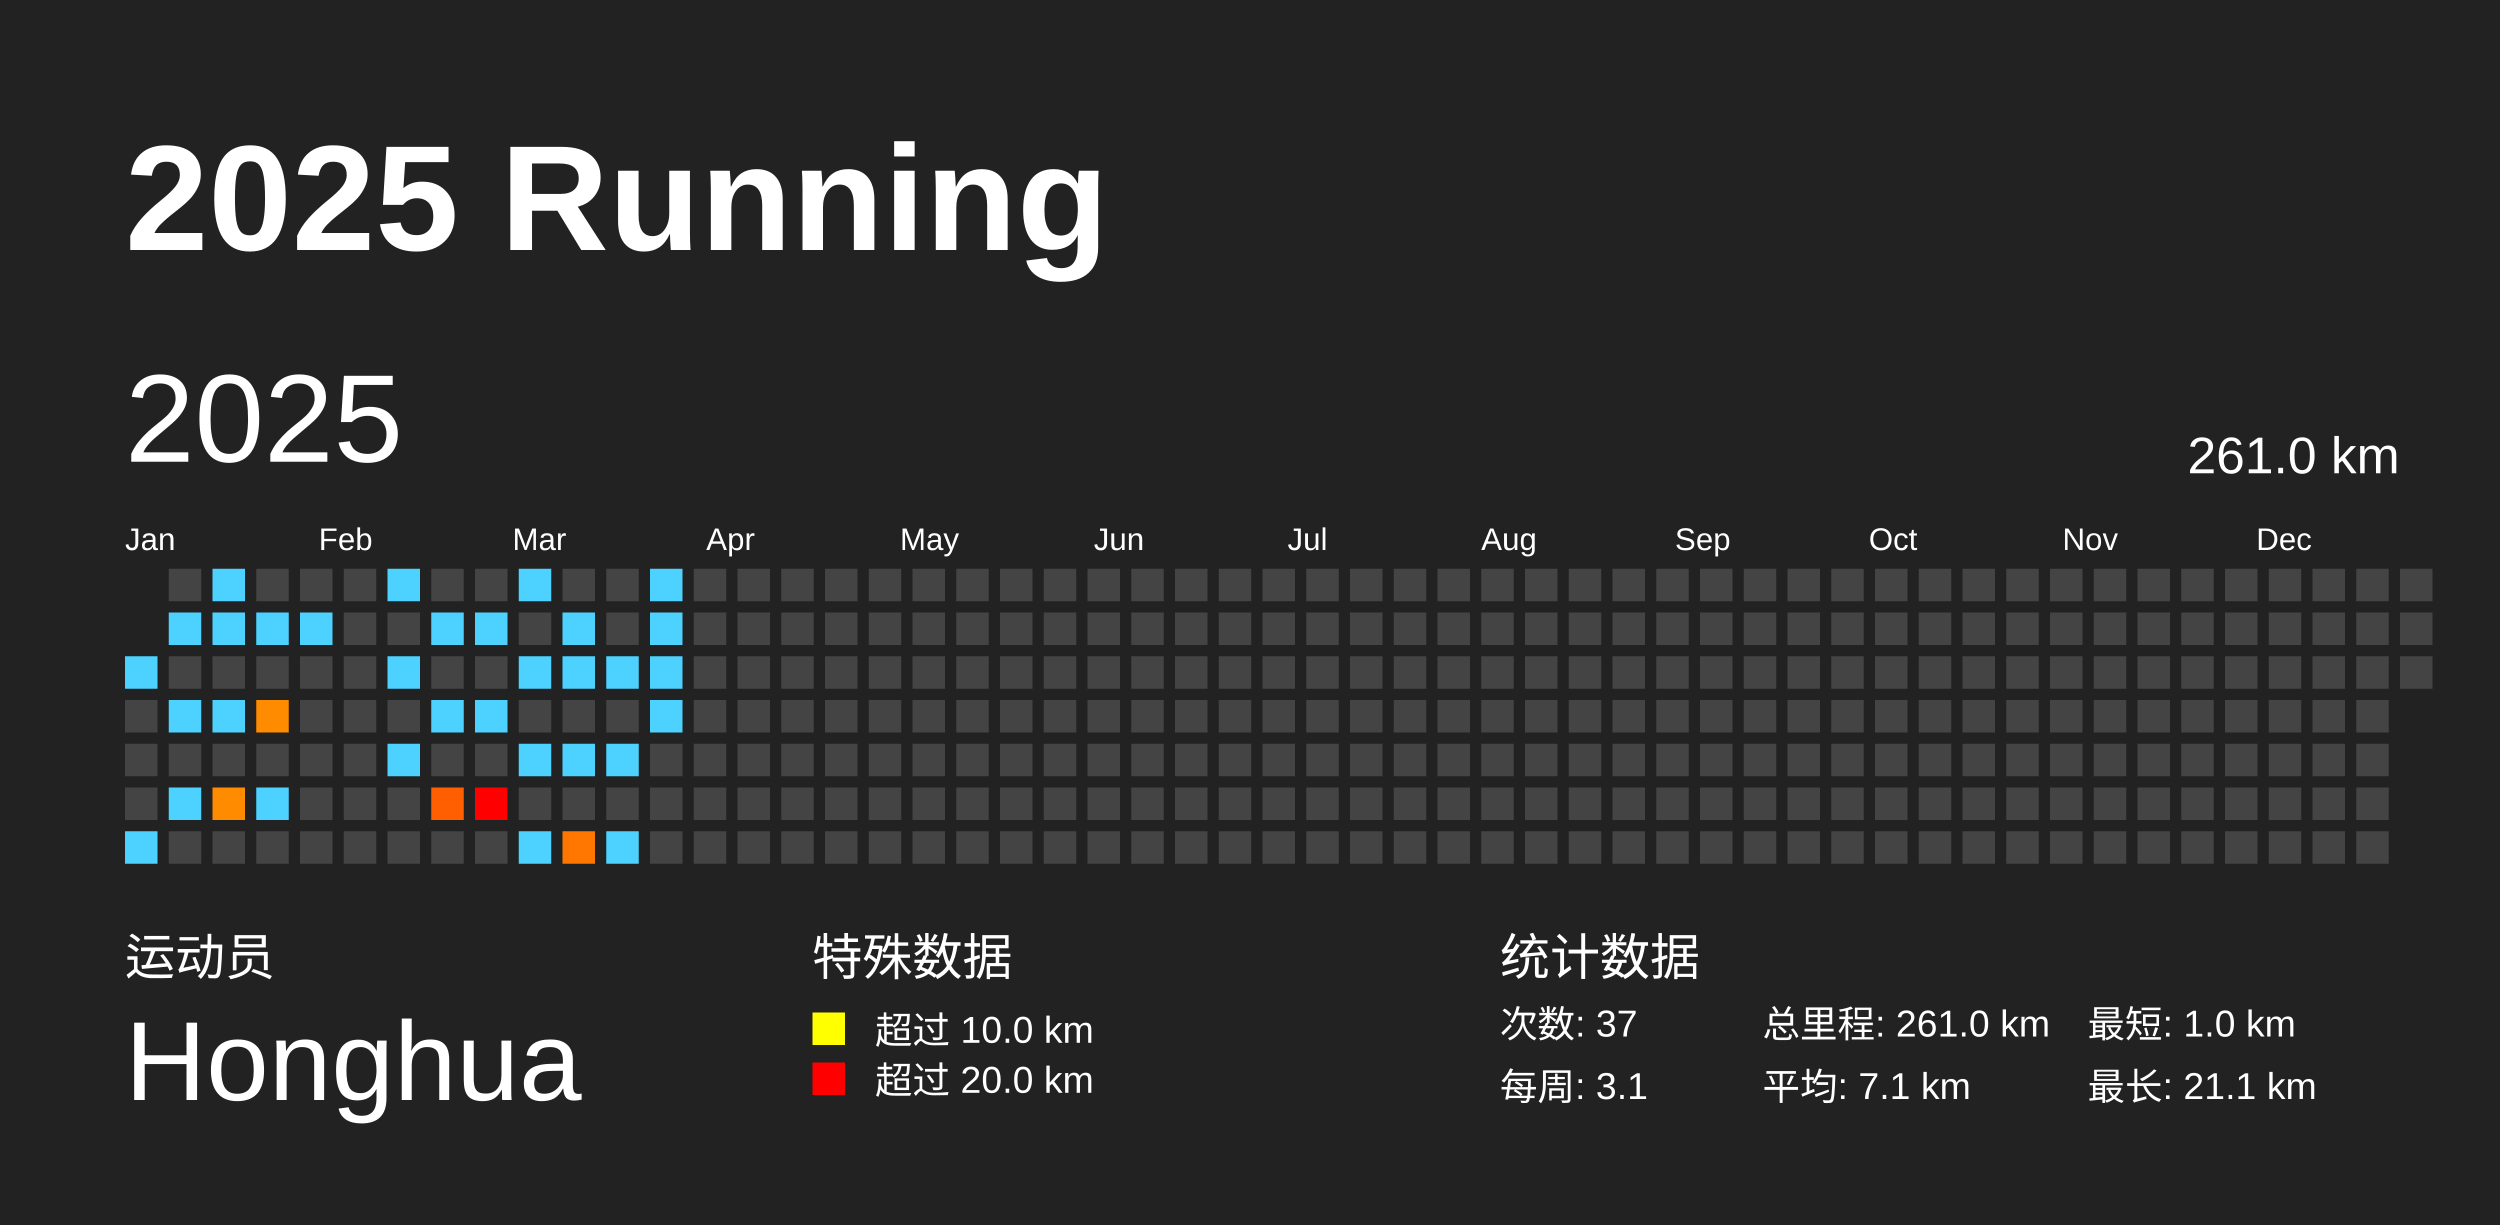
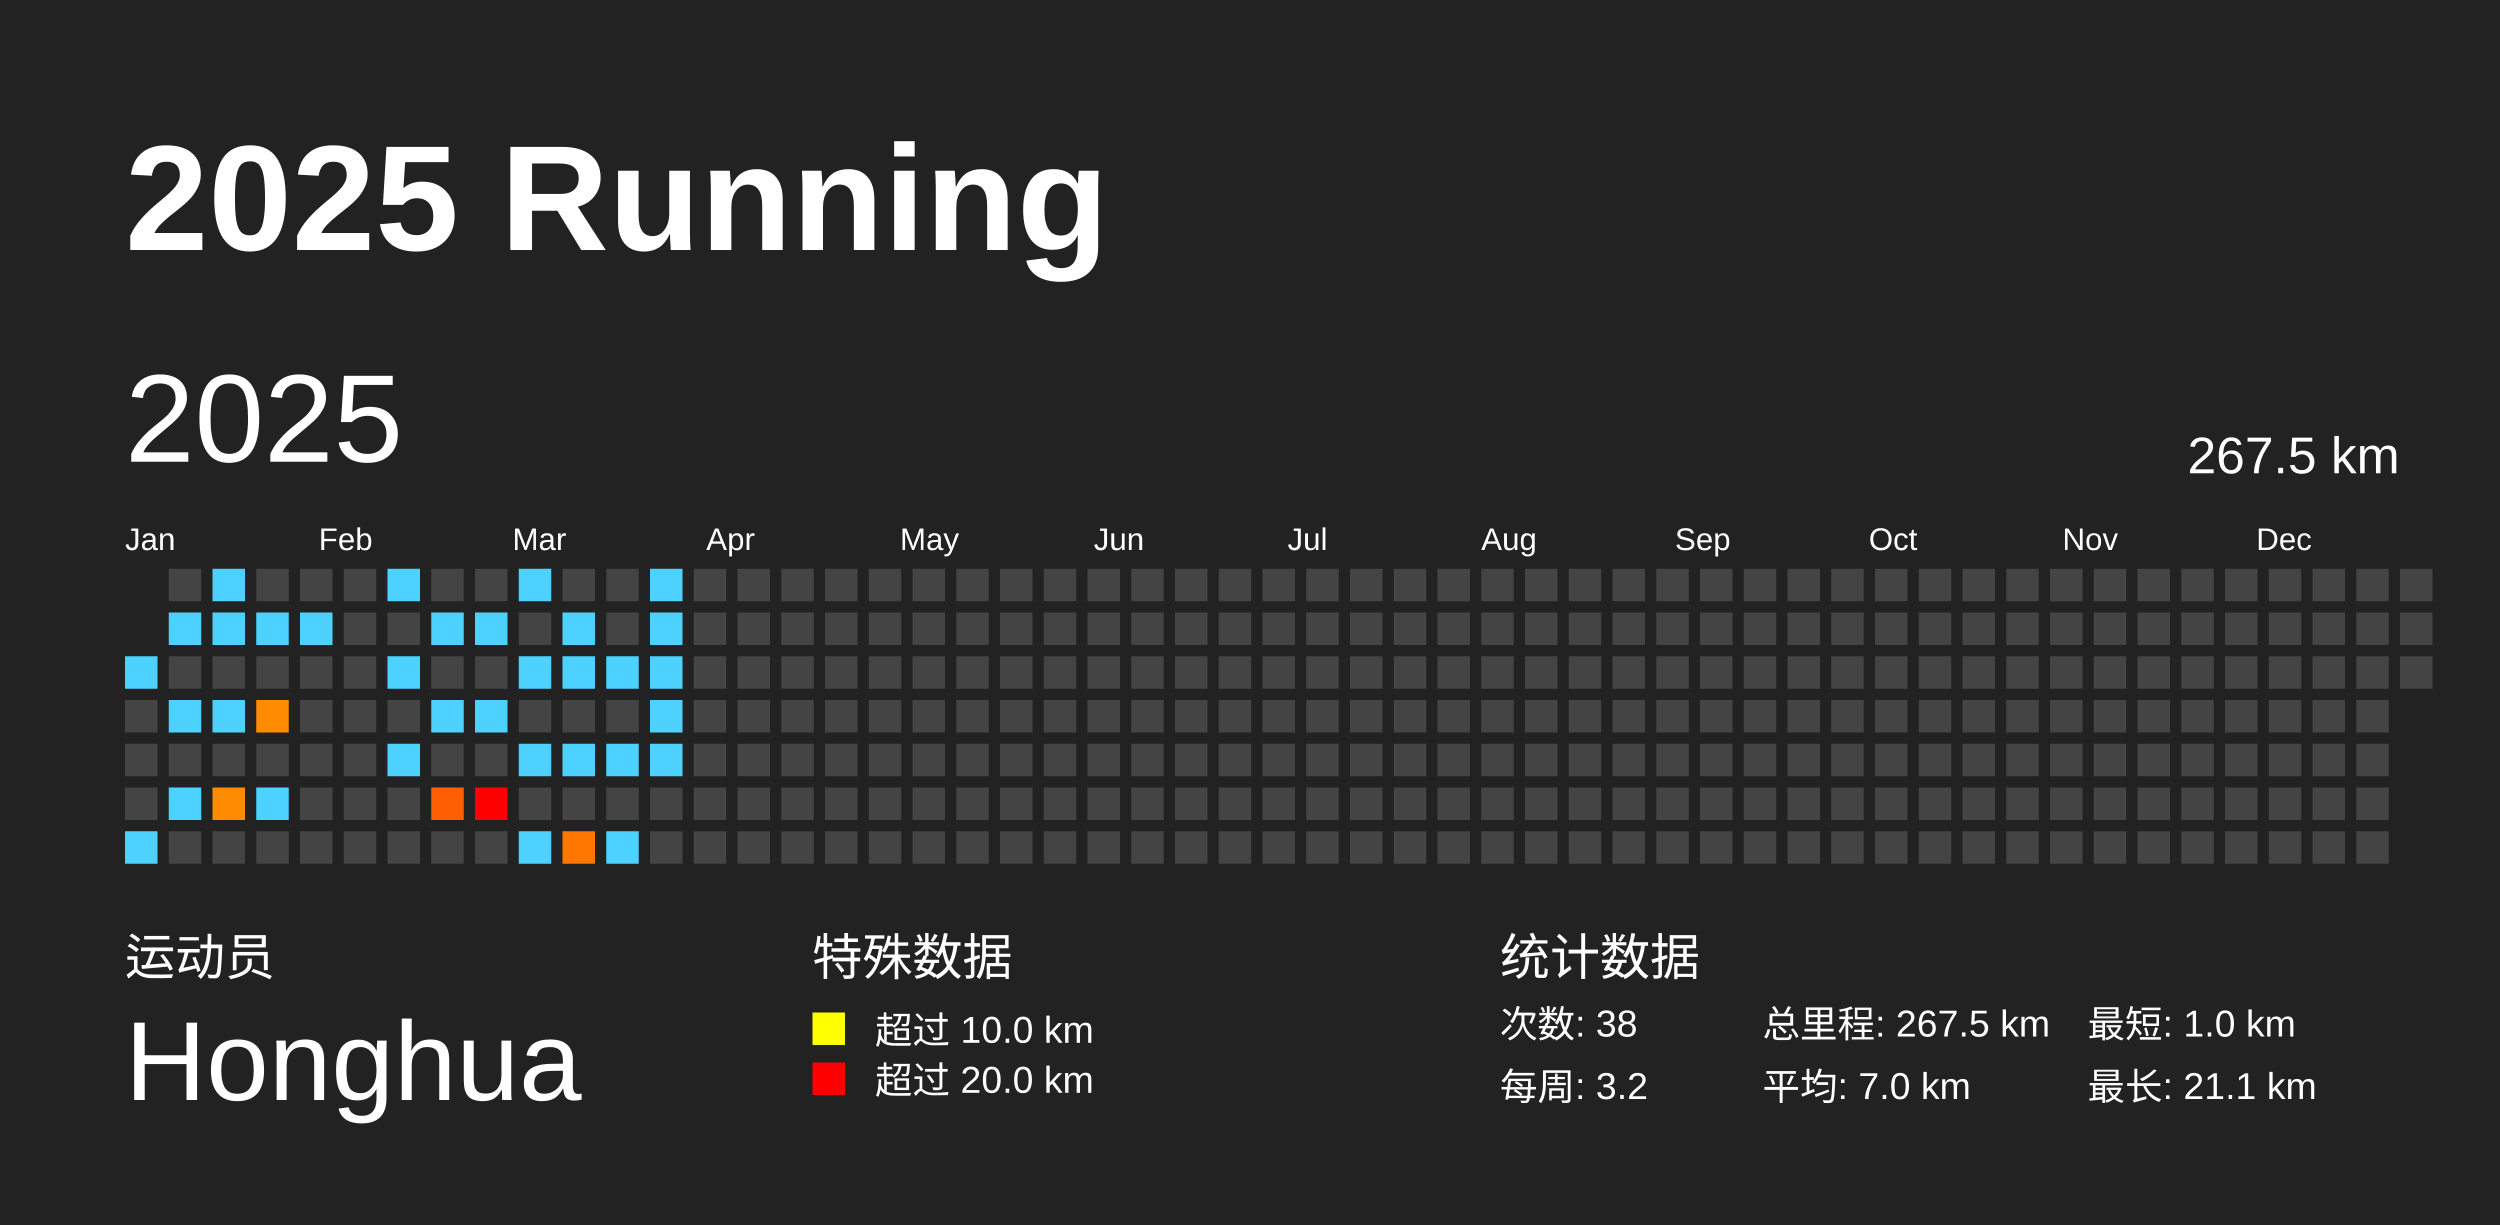
<svg xmlns="http://www.w3.org/2000/svg" baseProfile="full" height="98mm" version="1.1" viewBox="0,0,200,98" width="200mm">
  <defs />
  <rect fill="#222222" height="98" width="200" x="0" y="0" />
  <text fill="#FFFFFF" style="font-size:12px; font-family:Arial; font-weight:bold;" x="10" y="20">2025 Running</text>
  <text fill="#FFFFFF" style="font-size:4px; font-family:Arial" x="10" y="78">运动员</text>
  <text fill="#FFFFFF" style="font-size:9px; font-family:Arial" x="10" y="88">Honghua</text>
  <text fill="#FFFFFF" style="font-size:4px; font-family:Arial" x="65" y="78">特殊数据</text>
  <rect fill="yellow" height="2.6" width="2.6" x="65" y="81" />
  <text fill="#FFFFFF" style="font-size:3px; font-family:Arial" x="70" y="83.5">超过 10.0 km</text>
  <rect fill="red" height="2.6" width="2.6" x="65" y="85" />
  <text fill="#FFFFFF" style="font-size:3px; font-family:Arial" x="70" y="87.5">超过 20.0 km</text>
  <text fill="#FFFFFF" style="font-size:4px; font-family:Arial" x="120" y="78">统计数据</text>
-   <text fill="#FFFFFF" style="font-size:3px; font-family:Arial" x="120" y="83">次数: 37</text>
-   <text fill="#FFFFFF" style="font-size:3px; font-family:Arial" x="120" y="88">每周: 3.1</text>
-   <text fill="#FFFFFF" style="font-size:3px; font-family:Arial" x="141" y="83">总里程: 261.0 km</text>
-   <text fill="#FFFFFF" style="font-size:3px; font-family:Arial" x="141" y="88">平均: 7.1 km</text>
+   <text fill="#FFFFFF" style="font-size:3px; font-family:Arial" x="120" y="83">次数: 38</text>
+   <text fill="#FFFFFF" style="font-size:3px; font-family:Arial" x="120" y="88">每周: 3.2</text>
+   <text fill="#FFFFFF" style="font-size:3px; font-family:Arial" x="141" y="83">总里程: 267.5 km</text>
+   <text fill="#FFFFFF" style="font-size:3px; font-family:Arial" x="141" y="88">平均: 7.0 km</text>
  <text fill="#FFFFFF" style="font-size:3px; font-family:Arial" x="167" y="83">最短: 1.0 km</text>
  <text fill="#FFFFFF" style="font-size:3px; font-family:Arial" x="167" y="88">最长: 21.1 km</text>
  <text dominant-baseline="hanging" fill="#FFFFFF" style="font-size:10.0px; font-family:Arial;" x="10" y="30">2025</text>
-   <text dominant-baseline="hanging" fill="#FFFFFF" style="font-size:4.125px; font-family:Arial;" x="175" y="35">261.0 km</text>
+   <text dominant-baseline="hanging" fill="#FFFFFF" style="font-size:4.125px; font-family:Arial;" x="175" y="35">267.5 km</text>
  <text fill="#FFFFFF" style="font-size:2.5px; font-family:Arial" x="10.0" y="44">Jan</text>
  <text fill="#FFFFFF" style="font-size:2.5px; font-family:Arial" x="25.5" y="44">Feb</text>
  <text fill="#FFFFFF" style="font-size:2.5px; font-family:Arial" x="41.0" y="44">Mar</text>
  <text fill="#FFFFFF" style="font-size:2.5px; font-family:Arial" x="56.5" y="44">Apr</text>
  <text fill="#FFFFFF" style="font-size:2.5px; font-family:Arial" x="72.0" y="44">May</text>
  <text fill="#FFFFFF" style="font-size:2.5px; font-family:Arial" x="87.5" y="44">Jun</text>
  <text fill="#FFFFFF" style="font-size:2.5px; font-family:Arial" x="103.0" y="44">Jul</text>
  <text fill="#FFFFFF" style="font-size:2.5px; font-family:Arial" x="118.5" y="44">Aug</text>
  <text fill="#FFFFFF" style="font-size:2.5px; font-family:Arial" x="134.0" y="44">Sep</text>
  <text fill="#FFFFFF" style="font-size:2.5px; font-family:Arial" x="149.5" y="44">Oct</text>
  <text fill="#FFFFFF" style="font-size:2.5px; font-family:Arial" x="165.0" y="44">Nov</text>
  <text fill="#FFFFFF" style="font-size:2.5px; font-family:Arial" x="180.5" y="44">Dec</text>
  <rect fill="#4dd2ff" height="2.6" width="2.6" x="10.0" y="52.5" />
  <rect fill="#444444" height="2.6" width="2.6" x="10.0" y="56.0" />
  <rect fill="#444444" height="2.6" width="2.6" x="10.0" y="59.5" />
  <rect fill="#444444" height="2.6" width="2.6" x="10.0" y="63.0" />
  <rect fill="#4dd2ff" height="2.6" width="2.6" x="10.0" y="66.5" />
  <rect fill="#444444" height="2.6" width="2.6" x="13.5" y="45.5" />
  <rect fill="#4dd2ff" height="2.6" width="2.6" x="13.5" y="49.0" />
  <rect fill="#444444" height="2.6" width="2.6" x="13.5" y="52.5" />
  <rect fill="#4dd2ff" height="2.6" width="2.6" x="13.5" y="56.0" />
  <rect fill="#444444" height="2.6" width="2.6" x="13.5" y="59.5" />
  <rect fill="#4dd2ff" height="2.6" width="2.6" x="13.5" y="63.0" />
  <rect fill="#444444" height="2.6" width="2.6" x="13.5" y="66.5" />
  <rect fill="#4dd2ff" height="2.6" width="2.6" x="17.0" y="45.5" />
  <rect fill="#4dd2ff" height="2.6" width="2.6" x="17.0" y="49.0" />
  <rect fill="#444444" height="2.6" width="2.6" x="17.0" y="52.5" />
  <rect fill="#4dd2ff" height="2.6" width="2.6" x="17.0" y="56.0" />
  <rect fill="#444444" height="2.6" width="2.6" x="17.0" y="59.5" />
  <rect fill="#ff8c00" height="2.6" width="2.6" x="17.0" y="63.0" />
  <rect fill="#444444" height="2.6" width="2.6" x="17.0" y="66.5" />
  <rect fill="#444444" height="2.6" width="2.6" x="20.5" y="45.5" />
  <rect fill="#4dd2ff" height="2.6" width="2.6" x="20.5" y="49.0" />
  <rect fill="#444444" height="2.6" width="2.6" x="20.5" y="52.5" />
  <rect fill="#ff8c00" height="2.6" width="2.6" x="20.5" y="56.0" />
  <rect fill="#444444" height="2.6" width="2.6" x="20.5" y="59.5" />
  <rect fill="#4dd2ff" height="2.6" width="2.6" x="20.5" y="63.0" />
  <rect fill="#444444" height="2.6" width="2.6" x="20.5" y="66.5" />
  <rect fill="#444444" height="2.6" width="2.6" x="24.0" y="45.5" />
  <rect fill="#4dd2ff" height="2.6" width="2.6" x="24.0" y="49.0" />
  <rect fill="#444444" height="2.6" width="2.6" x="24.0" y="52.5" />
  <rect fill="#444444" height="2.6" width="2.6" x="24.0" y="56.0" />
  <rect fill="#444444" height="2.6" width="2.6" x="24.0" y="59.5" />
  <rect fill="#444444" height="2.6" width="2.6" x="24.0" y="63.0" />
  <rect fill="#444444" height="2.6" width="2.6" x="24.0" y="66.5" />
  <rect fill="#444444" height="2.6" width="2.6" x="27.5" y="45.5" />
  <rect fill="#444444" height="2.6" width="2.6" x="27.5" y="49.0" />
  <rect fill="#444444" height="2.6" width="2.6" x="27.5" y="52.5" />
  <rect fill="#444444" height="2.6" width="2.6" x="27.5" y="56.0" />
  <rect fill="#444444" height="2.6" width="2.6" x="27.5" y="59.5" />
  <rect fill="#444444" height="2.6" width="2.6" x="27.5" y="63.0" />
  <rect fill="#444444" height="2.6" width="2.6" x="27.5" y="66.5" />
  <rect fill="#4dd2ff" height="2.6" width="2.6" x="31.0" y="45.5" />
  <rect fill="#444444" height="2.6" width="2.6" x="31.0" y="49.0" />
  <rect fill="#4dd2ff" height="2.6" width="2.6" x="31.0" y="52.5" />
  <rect fill="#444444" height="2.6" width="2.6" x="31.0" y="56.0" />
  <rect fill="#4dd2ff" height="2.6" width="2.6" x="31.0" y="59.5" />
  <rect fill="#444444" height="2.6" width="2.6" x="31.0" y="63.0" />
  <rect fill="#444444" height="2.6" width="2.6" x="31.0" y="66.5" />
  <rect fill="#444444" height="2.6" width="2.6" x="34.5" y="45.5" />
  <rect fill="#4dd2ff" height="2.6" width="2.6" x="34.5" y="49.0" />
  <rect fill="#444444" height="2.6" width="2.6" x="34.5" y="52.5" />
  <rect fill="#4dd2ff" height="2.6" width="2.6" x="34.5" y="56.0" />
  <rect fill="#444444" height="2.6" width="2.6" x="34.5" y="59.5" />
  <rect fill="#ff5f00" height="2.6" width="2.6" x="34.5" y="63.0" />
  <rect fill="#444444" height="2.6" width="2.6" x="34.5" y="66.5" />
  <rect fill="#444444" height="2.6" width="2.6" x="38.0" y="45.5" />
  <rect fill="#4dd2ff" height="2.6" width="2.6" x="38.0" y="49.0" />
  <rect fill="#444444" height="2.6" width="2.6" x="38.0" y="52.5" />
  <rect fill="#4dd2ff" height="2.6" width="2.6" x="38.0" y="56.0" />
  <rect fill="#444444" height="2.6" width="2.6" x="38.0" y="59.5" />
  <rect fill="red" height="2.6" width="2.6" x="38.0" y="63.0" />
  <rect fill="#444444" height="2.6" width="2.6" x="38.0" y="66.5" />
  <rect fill="#4dd2ff" height="2.6" width="2.6" x="41.5" y="45.5" />
  <rect fill="#444444" height="2.6" width="2.6" x="41.5" y="49.0" />
  <rect fill="#4dd2ff" height="2.6" width="2.6" x="41.5" y="52.5" />
  <rect fill="#444444" height="2.6" width="2.6" x="41.5" y="56.0" />
  <rect fill="#4dd2ff" height="2.6" width="2.6" x="41.5" y="59.5" />
  <rect fill="#444444" height="2.6" width="2.6" x="41.5" y="63.0" />
  <rect fill="#4dd2ff" height="2.6" width="2.6" x="41.5" y="66.5" />
  <rect fill="#444444" height="2.6" width="2.6" x="45.0" y="45.5" />
  <rect fill="#4dd2ff" height="2.6" width="2.6" x="45.0" y="49.0" />
  <rect fill="#4dd2ff" height="2.6" width="2.6" x="45.0" y="52.5" />
  <rect fill="#444444" height="2.6" width="2.6" x="45.0" y="56.0" />
  <rect fill="#4dd2ff" height="2.6" width="2.6" x="45.0" y="59.5" />
  <rect fill="#444444" height="2.6" width="2.6" x="45.0" y="63.0" />
  <rect fill="#ff7700" height="2.6" width="2.6" x="45.0" y="66.5" />
  <rect fill="#444444" height="2.6" width="2.6" x="48.5" y="45.5" />
  <rect fill="#444444" height="2.6" width="2.6" x="48.5" y="49.0" />
  <rect fill="#4dd2ff" height="2.6" width="2.6" x="48.5" y="52.5" />
  <rect fill="#444444" height="2.6" width="2.6" x="48.5" y="56.0" />
  <rect fill="#4dd2ff" height="2.6" width="2.6" x="48.5" y="59.5" />
  <rect fill="#444444" height="2.6" width="2.6" x="48.5" y="63.0" />
  <rect fill="#4dd2ff" height="2.6" width="2.6" x="48.5" y="66.5" />
  <rect fill="#4dd2ff" height="2.6" width="2.6" x="52.0" y="45.5" />
  <rect fill="#4dd2ff" height="2.6" width="2.6" x="52.0" y="49.0" />
  <rect fill="#4dd2ff" height="2.6" width="2.6" x="52.0" y="52.5" />
  <rect fill="#4dd2ff" height="2.6" width="2.6" x="52.0" y="56.0" />
-   <rect fill="#444444" height="2.6" width="2.6" x="52.0" y="59.5" />
+   <rect fill="#4dd2ff" height="2.6" width="2.6" x="52.0" y="59.5" />
  <rect fill="#444444" height="2.6" width="2.6" x="52.0" y="63.0" />
  <rect fill="#444444" height="2.6" width="2.6" x="52.0" y="66.5" />
  <rect fill="#444444" height="2.6" width="2.6" x="55.5" y="45.5" />
  <rect fill="#444444" height="2.6" width="2.6" x="55.5" y="49.0" />
  <rect fill="#444444" height="2.6" width="2.6" x="55.5" y="52.5" />
  <rect fill="#444444" height="2.6" width="2.6" x="55.5" y="56.0" />
  <rect fill="#444444" height="2.6" width="2.6" x="55.5" y="59.5" />
  <rect fill="#444444" height="2.6" width="2.6" x="55.5" y="63.0" />
  <rect fill="#444444" height="2.6" width="2.6" x="55.5" y="66.5" />
  <rect fill="#444444" height="2.6" width="2.6" x="59.0" y="45.5" />
  <rect fill="#444444" height="2.6" width="2.6" x="59.0" y="49.0" />
  <rect fill="#444444" height="2.6" width="2.6" x="59.0" y="52.5" />
  <rect fill="#444444" height="2.6" width="2.6" x="59.0" y="56.0" />
  <rect fill="#444444" height="2.6" width="2.6" x="59.0" y="59.5" />
  <rect fill="#444444" height="2.6" width="2.6" x="59.0" y="63.0" />
  <rect fill="#444444" height="2.6" width="2.6" x="59.0" y="66.5" />
  <rect fill="#444444" height="2.6" width="2.6" x="62.5" y="45.5" />
  <rect fill="#444444" height="2.6" width="2.6" x="62.5" y="49.0" />
  <rect fill="#444444" height="2.6" width="2.6" x="62.5" y="52.5" />
  <rect fill="#444444" height="2.6" width="2.6" x="62.5" y="56.0" />
  <rect fill="#444444" height="2.6" width="2.6" x="62.5" y="59.5" />
  <rect fill="#444444" height="2.6" width="2.6" x="62.5" y="63.0" />
  <rect fill="#444444" height="2.6" width="2.6" x="62.5" y="66.5" />
  <rect fill="#444444" height="2.6" width="2.6" x="66.0" y="45.5" />
  <rect fill="#444444" height="2.6" width="2.6" x="66.0" y="49.0" />
  <rect fill="#444444" height="2.6" width="2.6" x="66.0" y="52.5" />
  <rect fill="#444444" height="2.6" width="2.6" x="66.0" y="56.0" />
  <rect fill="#444444" height="2.6" width="2.6" x="66.0" y="59.5" />
  <rect fill="#444444" height="2.6" width="2.6" x="66.0" y="63.0" />
  <rect fill="#444444" height="2.6" width="2.6" x="66.0" y="66.5" />
  <rect fill="#444444" height="2.6" width="2.6" x="69.5" y="45.5" />
  <rect fill="#444444" height="2.6" width="2.6" x="69.5" y="49.0" />
  <rect fill="#444444" height="2.6" width="2.6" x="69.5" y="52.5" />
  <rect fill="#444444" height="2.6" width="2.6" x="69.5" y="56.0" />
  <rect fill="#444444" height="2.6" width="2.6" x="69.5" y="59.5" />
  <rect fill="#444444" height="2.6" width="2.6" x="69.5" y="63.0" />
  <rect fill="#444444" height="2.6" width="2.6" x="69.5" y="66.5" />
  <rect fill="#444444" height="2.6" width="2.6" x="73.0" y="45.5" />
  <rect fill="#444444" height="2.6" width="2.6" x="73.0" y="49.0" />
  <rect fill="#444444" height="2.6" width="2.6" x="73.0" y="52.5" />
  <rect fill="#444444" height="2.6" width="2.6" x="73.0" y="56.0" />
  <rect fill="#444444" height="2.6" width="2.6" x="73.0" y="59.5" />
  <rect fill="#444444" height="2.6" width="2.6" x="73.0" y="63.0" />
  <rect fill="#444444" height="2.6" width="2.6" x="73.0" y="66.5" />
  <rect fill="#444444" height="2.6" width="2.6" x="76.5" y="45.5" />
  <rect fill="#444444" height="2.6" width="2.6" x="76.5" y="49.0" />
  <rect fill="#444444" height="2.6" width="2.6" x="76.5" y="52.5" />
  <rect fill="#444444" height="2.6" width="2.6" x="76.5" y="56.0" />
  <rect fill="#444444" height="2.6" width="2.6" x="76.5" y="59.5" />
  <rect fill="#444444" height="2.6" width="2.6" x="76.5" y="63.0" />
  <rect fill="#444444" height="2.6" width="2.6" x="76.5" y="66.5" />
  <rect fill="#444444" height="2.6" width="2.6" x="80.0" y="45.5" />
  <rect fill="#444444" height="2.6" width="2.6" x="80.0" y="49.0" />
  <rect fill="#444444" height="2.6" width="2.6" x="80.0" y="52.5" />
  <rect fill="#444444" height="2.6" width="2.6" x="80.0" y="56.0" />
  <rect fill="#444444" height="2.6" width="2.6" x="80.0" y="59.5" />
  <rect fill="#444444" height="2.6" width="2.6" x="80.0" y="63.0" />
  <rect fill="#444444" height="2.6" width="2.6" x="80.0" y="66.5" />
  <rect fill="#444444" height="2.6" width="2.6" x="83.5" y="45.5" />
  <rect fill="#444444" height="2.6" width="2.6" x="83.5" y="49.0" />
  <rect fill="#444444" height="2.6" width="2.6" x="83.5" y="52.5" />
  <rect fill="#444444" height="2.6" width="2.6" x="83.5" y="56.0" />
  <rect fill="#444444" height="2.6" width="2.6" x="83.5" y="59.5" />
  <rect fill="#444444" height="2.6" width="2.6" x="83.5" y="63.0" />
  <rect fill="#444444" height="2.6" width="2.6" x="83.5" y="66.5" />
  <rect fill="#444444" height="2.6" width="2.6" x="87.0" y="45.5" />
  <rect fill="#444444" height="2.6" width="2.6" x="87.0" y="49.0" />
  <rect fill="#444444" height="2.6" width="2.6" x="87.0" y="52.5" />
  <rect fill="#444444" height="2.6" width="2.6" x="87.0" y="56.0" />
  <rect fill="#444444" height="2.6" width="2.6" x="87.0" y="59.5" />
  <rect fill="#444444" height="2.6" width="2.6" x="87.0" y="63.0" />
  <rect fill="#444444" height="2.6" width="2.6" x="87.0" y="66.5" />
  <rect fill="#444444" height="2.6" width="2.6" x="90.5" y="45.5" />
  <rect fill="#444444" height="2.6" width="2.6" x="90.5" y="49.0" />
  <rect fill="#444444" height="2.6" width="2.6" x="90.5" y="52.5" />
  <rect fill="#444444" height="2.6" width="2.6" x="90.5" y="56.0" />
  <rect fill="#444444" height="2.6" width="2.6" x="90.5" y="59.5" />
  <rect fill="#444444" height="2.6" width="2.6" x="90.5" y="63.0" />
  <rect fill="#444444" height="2.6" width="2.6" x="90.5" y="66.5" />
  <rect fill="#444444" height="2.6" width="2.6" x="94.0" y="45.5" />
  <rect fill="#444444" height="2.6" width="2.6" x="94.0" y="49.0" />
  <rect fill="#444444" height="2.6" width="2.6" x="94.0" y="52.5" />
  <rect fill="#444444" height="2.6" width="2.6" x="94.0" y="56.0" />
  <rect fill="#444444" height="2.6" width="2.6" x="94.0" y="59.5" />
  <rect fill="#444444" height="2.6" width="2.6" x="94.0" y="63.0" />
  <rect fill="#444444" height="2.6" width="2.6" x="94.0" y="66.5" />
  <rect fill="#444444" height="2.6" width="2.6" x="97.5" y="45.5" />
  <rect fill="#444444" height="2.6" width="2.6" x="97.5" y="49.0" />
  <rect fill="#444444" height="2.6" width="2.6" x="97.5" y="52.5" />
  <rect fill="#444444" height="2.6" width="2.6" x="97.5" y="56.0" />
  <rect fill="#444444" height="2.6" width="2.6" x="97.5" y="59.5" />
  <rect fill="#444444" height="2.6" width="2.6" x="97.5" y="63.0" />
  <rect fill="#444444" height="2.6" width="2.6" x="97.5" y="66.5" />
  <rect fill="#444444" height="2.6" width="2.6" x="101.0" y="45.5" />
  <rect fill="#444444" height="2.6" width="2.6" x="101.0" y="49.0" />
  <rect fill="#444444" height="2.6" width="2.6" x="101.0" y="52.5" />
  <rect fill="#444444" height="2.6" width="2.6" x="101.0" y="56.0" />
  <rect fill="#444444" height="2.6" width="2.6" x="101.0" y="59.5" />
  <rect fill="#444444" height="2.6" width="2.6" x="101.0" y="63.0" />
  <rect fill="#444444" height="2.6" width="2.6" x="101.0" y="66.5" />
  <rect fill="#444444" height="2.6" width="2.6" x="104.5" y="45.5" />
  <rect fill="#444444" height="2.6" width="2.6" x="104.5" y="49.0" />
  <rect fill="#444444" height="2.6" width="2.6" x="104.5" y="52.5" />
  <rect fill="#444444" height="2.6" width="2.6" x="104.5" y="56.0" />
  <rect fill="#444444" height="2.6" width="2.6" x="104.5" y="59.5" />
  <rect fill="#444444" height="2.6" width="2.6" x="104.5" y="63.0" />
  <rect fill="#444444" height="2.6" width="2.6" x="104.5" y="66.5" />
  <rect fill="#444444" height="2.6" width="2.6" x="108.0" y="45.5" />
  <rect fill="#444444" height="2.6" width="2.6" x="108.0" y="49.0" />
  <rect fill="#444444" height="2.6" width="2.6" x="108.0" y="52.5" />
  <rect fill="#444444" height="2.6" width="2.6" x="108.0" y="56.0" />
  <rect fill="#444444" height="2.6" width="2.6" x="108.0" y="59.5" />
  <rect fill="#444444" height="2.6" width="2.6" x="108.0" y="63.0" />
  <rect fill="#444444" height="2.6" width="2.6" x="108.0" y="66.5" />
  <rect fill="#444444" height="2.6" width="2.6" x="111.5" y="45.5" />
  <rect fill="#444444" height="2.6" width="2.6" x="111.5" y="49.0" />
  <rect fill="#444444" height="2.6" width="2.6" x="111.5" y="52.5" />
  <rect fill="#444444" height="2.6" width="2.6" x="111.5" y="56.0" />
  <rect fill="#444444" height="2.6" width="2.6" x="111.5" y="59.5" />
  <rect fill="#444444" height="2.6" width="2.6" x="111.5" y="63.0" />
  <rect fill="#444444" height="2.6" width="2.6" x="111.5" y="66.5" />
  <rect fill="#444444" height="2.6" width="2.6" x="115.0" y="45.5" />
  <rect fill="#444444" height="2.6" width="2.6" x="115.0" y="49.0" />
  <rect fill="#444444" height="2.6" width="2.6" x="115.0" y="52.5" />
  <rect fill="#444444" height="2.6" width="2.6" x="115.0" y="56.0" />
  <rect fill="#444444" height="2.6" width="2.6" x="115.0" y="59.5" />
  <rect fill="#444444" height="2.6" width="2.6" x="115.0" y="63.0" />
  <rect fill="#444444" height="2.6" width="2.6" x="115.0" y="66.5" />
  <rect fill="#444444" height="2.6" width="2.6" x="118.5" y="45.5" />
  <rect fill="#444444" height="2.6" width="2.6" x="118.5" y="49.0" />
  <rect fill="#444444" height="2.6" width="2.6" x="118.5" y="52.5" />
  <rect fill="#444444" height="2.6" width="2.6" x="118.5" y="56.0" />
  <rect fill="#444444" height="2.6" width="2.6" x="118.5" y="59.5" />
  <rect fill="#444444" height="2.6" width="2.6" x="118.5" y="63.0" />
  <rect fill="#444444" height="2.6" width="2.6" x="118.5" y="66.5" />
  <rect fill="#444444" height="2.6" width="2.6" x="122.0" y="45.5" />
  <rect fill="#444444" height="2.6" width="2.6" x="122.0" y="49.0" />
  <rect fill="#444444" height="2.6" width="2.6" x="122.0" y="52.5" />
  <rect fill="#444444" height="2.6" width="2.6" x="122.0" y="56.0" />
  <rect fill="#444444" height="2.6" width="2.6" x="122.0" y="59.5" />
  <rect fill="#444444" height="2.6" width="2.6" x="122.0" y="63.0" />
  <rect fill="#444444" height="2.6" width="2.6" x="122.0" y="66.5" />
  <rect fill="#444444" height="2.6" width="2.6" x="125.5" y="45.5" />
  <rect fill="#444444" height="2.6" width="2.6" x="125.5" y="49.0" />
  <rect fill="#444444" height="2.6" width="2.6" x="125.5" y="52.5" />
  <rect fill="#444444" height="2.6" width="2.6" x="125.5" y="56.0" />
  <rect fill="#444444" height="2.6" width="2.6" x="125.5" y="59.5" />
  <rect fill="#444444" height="2.6" width="2.6" x="125.5" y="63.0" />
  <rect fill="#444444" height="2.6" width="2.6" x="125.5" y="66.5" />
  <rect fill="#444444" height="2.6" width="2.6" x="129.0" y="45.5" />
  <rect fill="#444444" height="2.6" width="2.6" x="129.0" y="49.0" />
  <rect fill="#444444" height="2.6" width="2.6" x="129.0" y="52.5" />
  <rect fill="#444444" height="2.6" width="2.6" x="129.0" y="56.0" />
  <rect fill="#444444" height="2.6" width="2.6" x="129.0" y="59.5" />
  <rect fill="#444444" height="2.6" width="2.6" x="129.0" y="63.0" />
  <rect fill="#444444" height="2.6" width="2.6" x="129.0" y="66.5" />
  <rect fill="#444444" height="2.6" width="2.6" x="132.5" y="45.5" />
  <rect fill="#444444" height="2.6" width="2.6" x="132.5" y="49.0" />
  <rect fill="#444444" height="2.6" width="2.6" x="132.5" y="52.5" />
  <rect fill="#444444" height="2.6" width="2.6" x="132.5" y="56.0" />
  <rect fill="#444444" height="2.6" width="2.6" x="132.5" y="59.5" />
  <rect fill="#444444" height="2.6" width="2.6" x="132.5" y="63.0" />
  <rect fill="#444444" height="2.6" width="2.6" x="132.5" y="66.5" />
  <rect fill="#444444" height="2.6" width="2.6" x="136.0" y="45.5" />
  <rect fill="#444444" height="2.6" width="2.6" x="136.0" y="49.0" />
  <rect fill="#444444" height="2.6" width="2.6" x="136.0" y="52.5" />
  <rect fill="#444444" height="2.6" width="2.6" x="136.0" y="56.0" />
  <rect fill="#444444" height="2.6" width="2.6" x="136.0" y="59.5" />
  <rect fill="#444444" height="2.6" width="2.6" x="136.0" y="63.0" />
  <rect fill="#444444" height="2.6" width="2.6" x="136.0" y="66.5" />
  <rect fill="#444444" height="2.6" width="2.6" x="139.5" y="45.5" />
  <rect fill="#444444" height="2.6" width="2.6" x="139.5" y="49.0" />
  <rect fill="#444444" height="2.6" width="2.6" x="139.5" y="52.5" />
  <rect fill="#444444" height="2.6" width="2.6" x="139.5" y="56.0" />
  <rect fill="#444444" height="2.6" width="2.6" x="139.5" y="59.5" />
  <rect fill="#444444" height="2.6" width="2.6" x="139.5" y="63.0" />
  <rect fill="#444444" height="2.6" width="2.6" x="139.5" y="66.5" />
  <rect fill="#444444" height="2.6" width="2.6" x="143.0" y="45.5" />
  <rect fill="#444444" height="2.6" width="2.6" x="143.0" y="49.0" />
  <rect fill="#444444" height="2.6" width="2.6" x="143.0" y="52.5" />
  <rect fill="#444444" height="2.6" width="2.6" x="143.0" y="56.0" />
  <rect fill="#444444" height="2.6" width="2.6" x="143.0" y="59.5" />
  <rect fill="#444444" height="2.6" width="2.6" x="143.0" y="63.0" />
  <rect fill="#444444" height="2.6" width="2.6" x="143.0" y="66.5" />
  <rect fill="#444444" height="2.6" width="2.6" x="146.5" y="45.5" />
  <rect fill="#444444" height="2.6" width="2.6" x="146.5" y="49.0" />
  <rect fill="#444444" height="2.6" width="2.6" x="146.5" y="52.5" />
  <rect fill="#444444" height="2.6" width="2.6" x="146.5" y="56.0" />
  <rect fill="#444444" height="2.6" width="2.6" x="146.5" y="59.5" />
  <rect fill="#444444" height="2.6" width="2.6" x="146.5" y="63.0" />
  <rect fill="#444444" height="2.6" width="2.6" x="146.5" y="66.5" />
  <rect fill="#444444" height="2.6" width="2.6" x="150.0" y="45.5" />
  <rect fill="#444444" height="2.6" width="2.6" x="150.0" y="49.0" />
  <rect fill="#444444" height="2.6" width="2.6" x="150.0" y="52.5" />
  <rect fill="#444444" height="2.6" width="2.6" x="150.0" y="56.0" />
  <rect fill="#444444" height="2.6" width="2.6" x="150.0" y="59.5" />
  <rect fill="#444444" height="2.6" width="2.6" x="150.0" y="63.0" />
  <rect fill="#444444" height="2.6" width="2.6" x="150.0" y="66.5" />
  <rect fill="#444444" height="2.6" width="2.6" x="153.5" y="45.5" />
  <rect fill="#444444" height="2.6" width="2.6" x="153.5" y="49.0" />
  <rect fill="#444444" height="2.6" width="2.6" x="153.5" y="52.5" />
  <rect fill="#444444" height="2.6" width="2.6" x="153.5" y="56.0" />
  <rect fill="#444444" height="2.6" width="2.6" x="153.5" y="59.5" />
  <rect fill="#444444" height="2.6" width="2.6" x="153.5" y="63.0" />
  <rect fill="#444444" height="2.6" width="2.6" x="153.5" y="66.5" />
  <rect fill="#444444" height="2.6" width="2.6" x="157.0" y="45.5" />
  <rect fill="#444444" height="2.6" width="2.6" x="157.0" y="49.0" />
  <rect fill="#444444" height="2.6" width="2.6" x="157.0" y="52.5" />
  <rect fill="#444444" height="2.6" width="2.6" x="157.0" y="56.0" />
  <rect fill="#444444" height="2.6" width="2.6" x="157.0" y="59.5" />
  <rect fill="#444444" height="2.6" width="2.6" x="157.0" y="63.0" />
  <rect fill="#444444" height="2.6" width="2.6" x="157.0" y="66.5" />
  <rect fill="#444444" height="2.6" width="2.6" x="160.5" y="45.5" />
  <rect fill="#444444" height="2.6" width="2.6" x="160.5" y="49.0" />
  <rect fill="#444444" height="2.6" width="2.6" x="160.5" y="52.5" />
  <rect fill="#444444" height="2.6" width="2.6" x="160.5" y="56.0" />
  <rect fill="#444444" height="2.6" width="2.6" x="160.5" y="59.5" />
  <rect fill="#444444" height="2.6" width="2.6" x="160.5" y="63.0" />
  <rect fill="#444444" height="2.6" width="2.6" x="160.5" y="66.5" />
  <rect fill="#444444" height="2.6" width="2.6" x="164.0" y="45.5" />
  <rect fill="#444444" height="2.6" width="2.6" x="164.0" y="49.0" />
  <rect fill="#444444" height="2.6" width="2.6" x="164.0" y="52.5" />
  <rect fill="#444444" height="2.6" width="2.6" x="164.0" y="56.0" />
  <rect fill="#444444" height="2.6" width="2.6" x="164.0" y="59.5" />
  <rect fill="#444444" height="2.6" width="2.6" x="164.0" y="63.0" />
  <rect fill="#444444" height="2.6" width="2.6" x="164.0" y="66.5" />
  <rect fill="#444444" height="2.6" width="2.6" x="167.5" y="45.5" />
  <rect fill="#444444" height="2.6" width="2.6" x="167.5" y="49.0" />
  <rect fill="#444444" height="2.6" width="2.6" x="167.5" y="52.5" />
  <rect fill="#444444" height="2.6" width="2.6" x="167.5" y="56.0" />
  <rect fill="#444444" height="2.6" width="2.6" x="167.5" y="59.5" />
  <rect fill="#444444" height="2.6" width="2.6" x="167.5" y="63.0" />
  <rect fill="#444444" height="2.6" width="2.6" x="167.5" y="66.5" />
  <rect fill="#444444" height="2.6" width="2.6" x="171.0" y="45.5" />
  <rect fill="#444444" height="2.6" width="2.6" x="171.0" y="49.0" />
  <rect fill="#444444" height="2.6" width="2.6" x="171.0" y="52.5" />
  <rect fill="#444444" height="2.6" width="2.6" x="171.0" y="56.0" />
  <rect fill="#444444" height="2.6" width="2.6" x="171.0" y="59.5" />
  <rect fill="#444444" height="2.6" width="2.6" x="171.0" y="63.0" />
  <rect fill="#444444" height="2.6" width="2.6" x="171.0" y="66.5" />
  <rect fill="#444444" height="2.6" width="2.6" x="174.5" y="45.5" />
  <rect fill="#444444" height="2.6" width="2.6" x="174.5" y="49.0" />
  <rect fill="#444444" height="2.6" width="2.6" x="174.5" y="52.5" />
  <rect fill="#444444" height="2.6" width="2.6" x="174.5" y="56.0" />
  <rect fill="#444444" height="2.6" width="2.6" x="174.5" y="59.5" />
  <rect fill="#444444" height="2.6" width="2.6" x="174.5" y="63.0" />
  <rect fill="#444444" height="2.6" width="2.6" x="174.5" y="66.5" />
  <rect fill="#444444" height="2.6" width="2.6" x="178.0" y="45.5" />
  <rect fill="#444444" height="2.6" width="2.6" x="178.0" y="49.0" />
  <rect fill="#444444" height="2.6" width="2.6" x="178.0" y="52.5" />
  <rect fill="#444444" height="2.6" width="2.6" x="178.0" y="56.0" />
  <rect fill="#444444" height="2.6" width="2.6" x="178.0" y="59.5" />
  <rect fill="#444444" height="2.6" width="2.6" x="178.0" y="63.0" />
  <rect fill="#444444" height="2.6" width="2.6" x="178.0" y="66.5" />
  <rect fill="#444444" height="2.6" width="2.6" x="181.5" y="45.5" />
  <rect fill="#444444" height="2.6" width="2.6" x="181.5" y="49.0" />
  <rect fill="#444444" height="2.6" width="2.6" x="181.5" y="52.5" />
  <rect fill="#444444" height="2.6" width="2.6" x="181.5" y="56.0" />
  <rect fill="#444444" height="2.6" width="2.6" x="181.5" y="59.5" />
  <rect fill="#444444" height="2.6" width="2.6" x="181.5" y="63.0" />
  <rect fill="#444444" height="2.6" width="2.6" x="181.5" y="66.5" />
  <rect fill="#444444" height="2.6" width="2.6" x="185.0" y="45.5" />
  <rect fill="#444444" height="2.6" width="2.6" x="185.0" y="49.0" />
  <rect fill="#444444" height="2.6" width="2.6" x="185.0" y="52.5" />
  <rect fill="#444444" height="2.6" width="2.6" x="185.0" y="56.0" />
  <rect fill="#444444" height="2.6" width="2.6" x="185.0" y="59.5" />
  <rect fill="#444444" height="2.6" width="2.6" x="185.0" y="63.0" />
  <rect fill="#444444" height="2.6" width="2.6" x="185.0" y="66.5" />
  <rect fill="#444444" height="2.6" width="2.6" x="188.5" y="45.5" />
  <rect fill="#444444" height="2.6" width="2.6" x="188.5" y="49.0" />
  <rect fill="#444444" height="2.6" width="2.6" x="188.5" y="52.5" />
  <rect fill="#444444" height="2.6" width="2.6" x="188.5" y="56.0" />
  <rect fill="#444444" height="2.6" width="2.6" x="188.5" y="59.5" />
  <rect fill="#444444" height="2.6" width="2.6" x="188.5" y="63.0" />
  <rect fill="#444444" height="2.6" width="2.6" x="188.5" y="66.5" />
  <rect fill="#444444" height="2.6" width="2.6" x="192.0" y="45.5" />
  <rect fill="#444444" height="2.6" width="2.6" x="192.0" y="49.0" />
  <rect fill="#444444" height="2.6" width="2.6" x="192.0" y="52.5" />
</svg>
